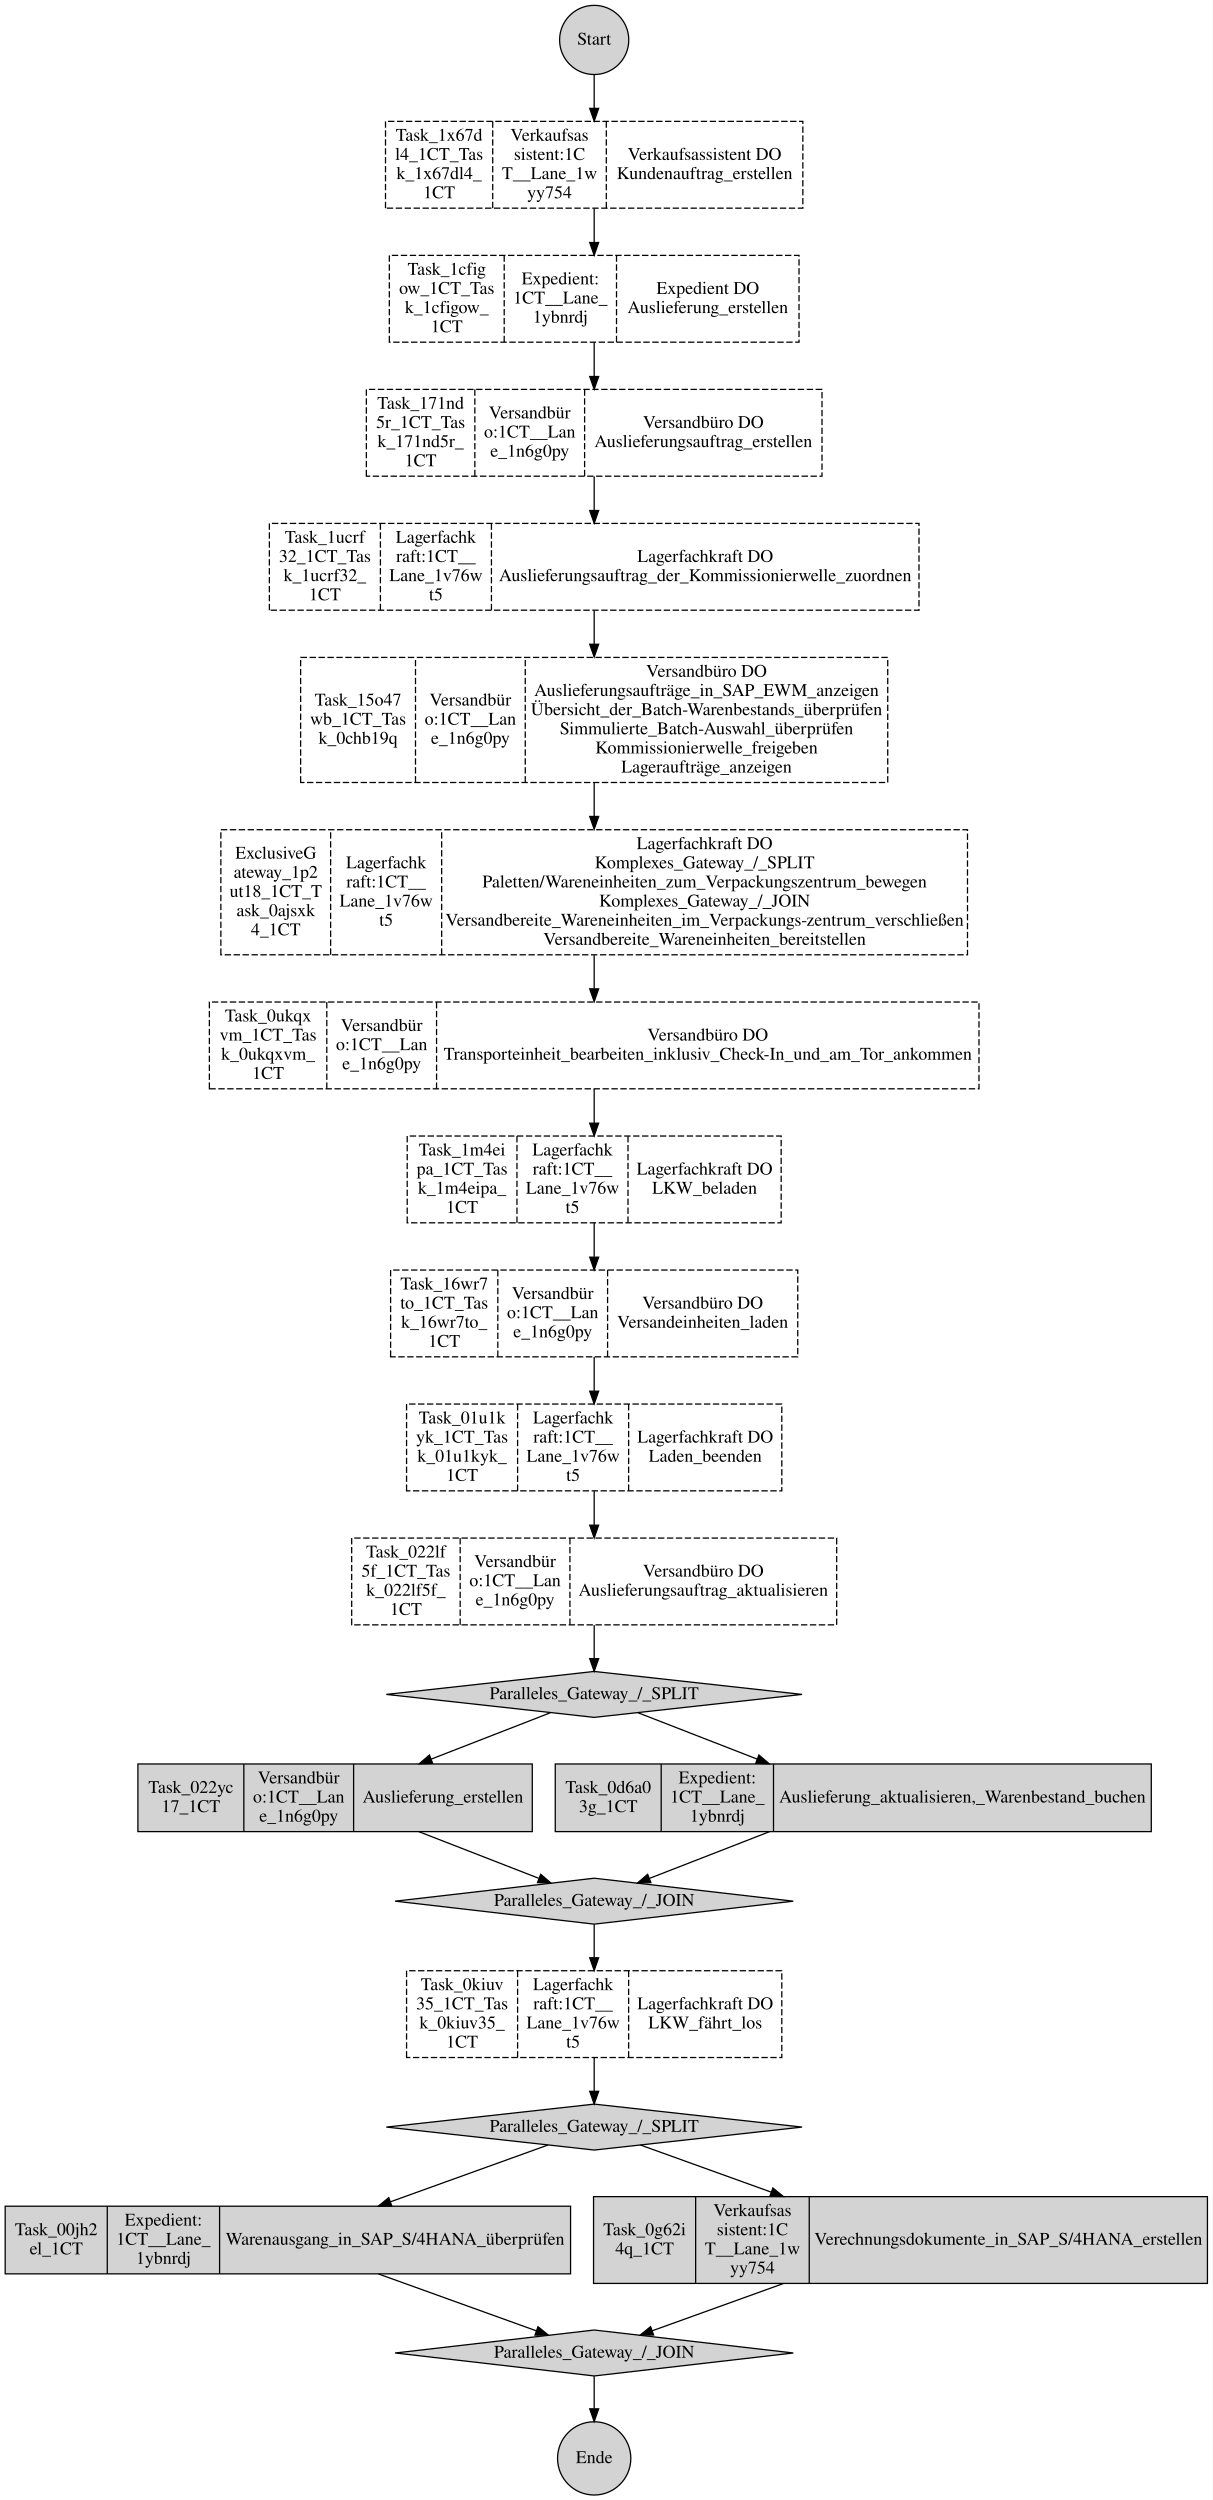
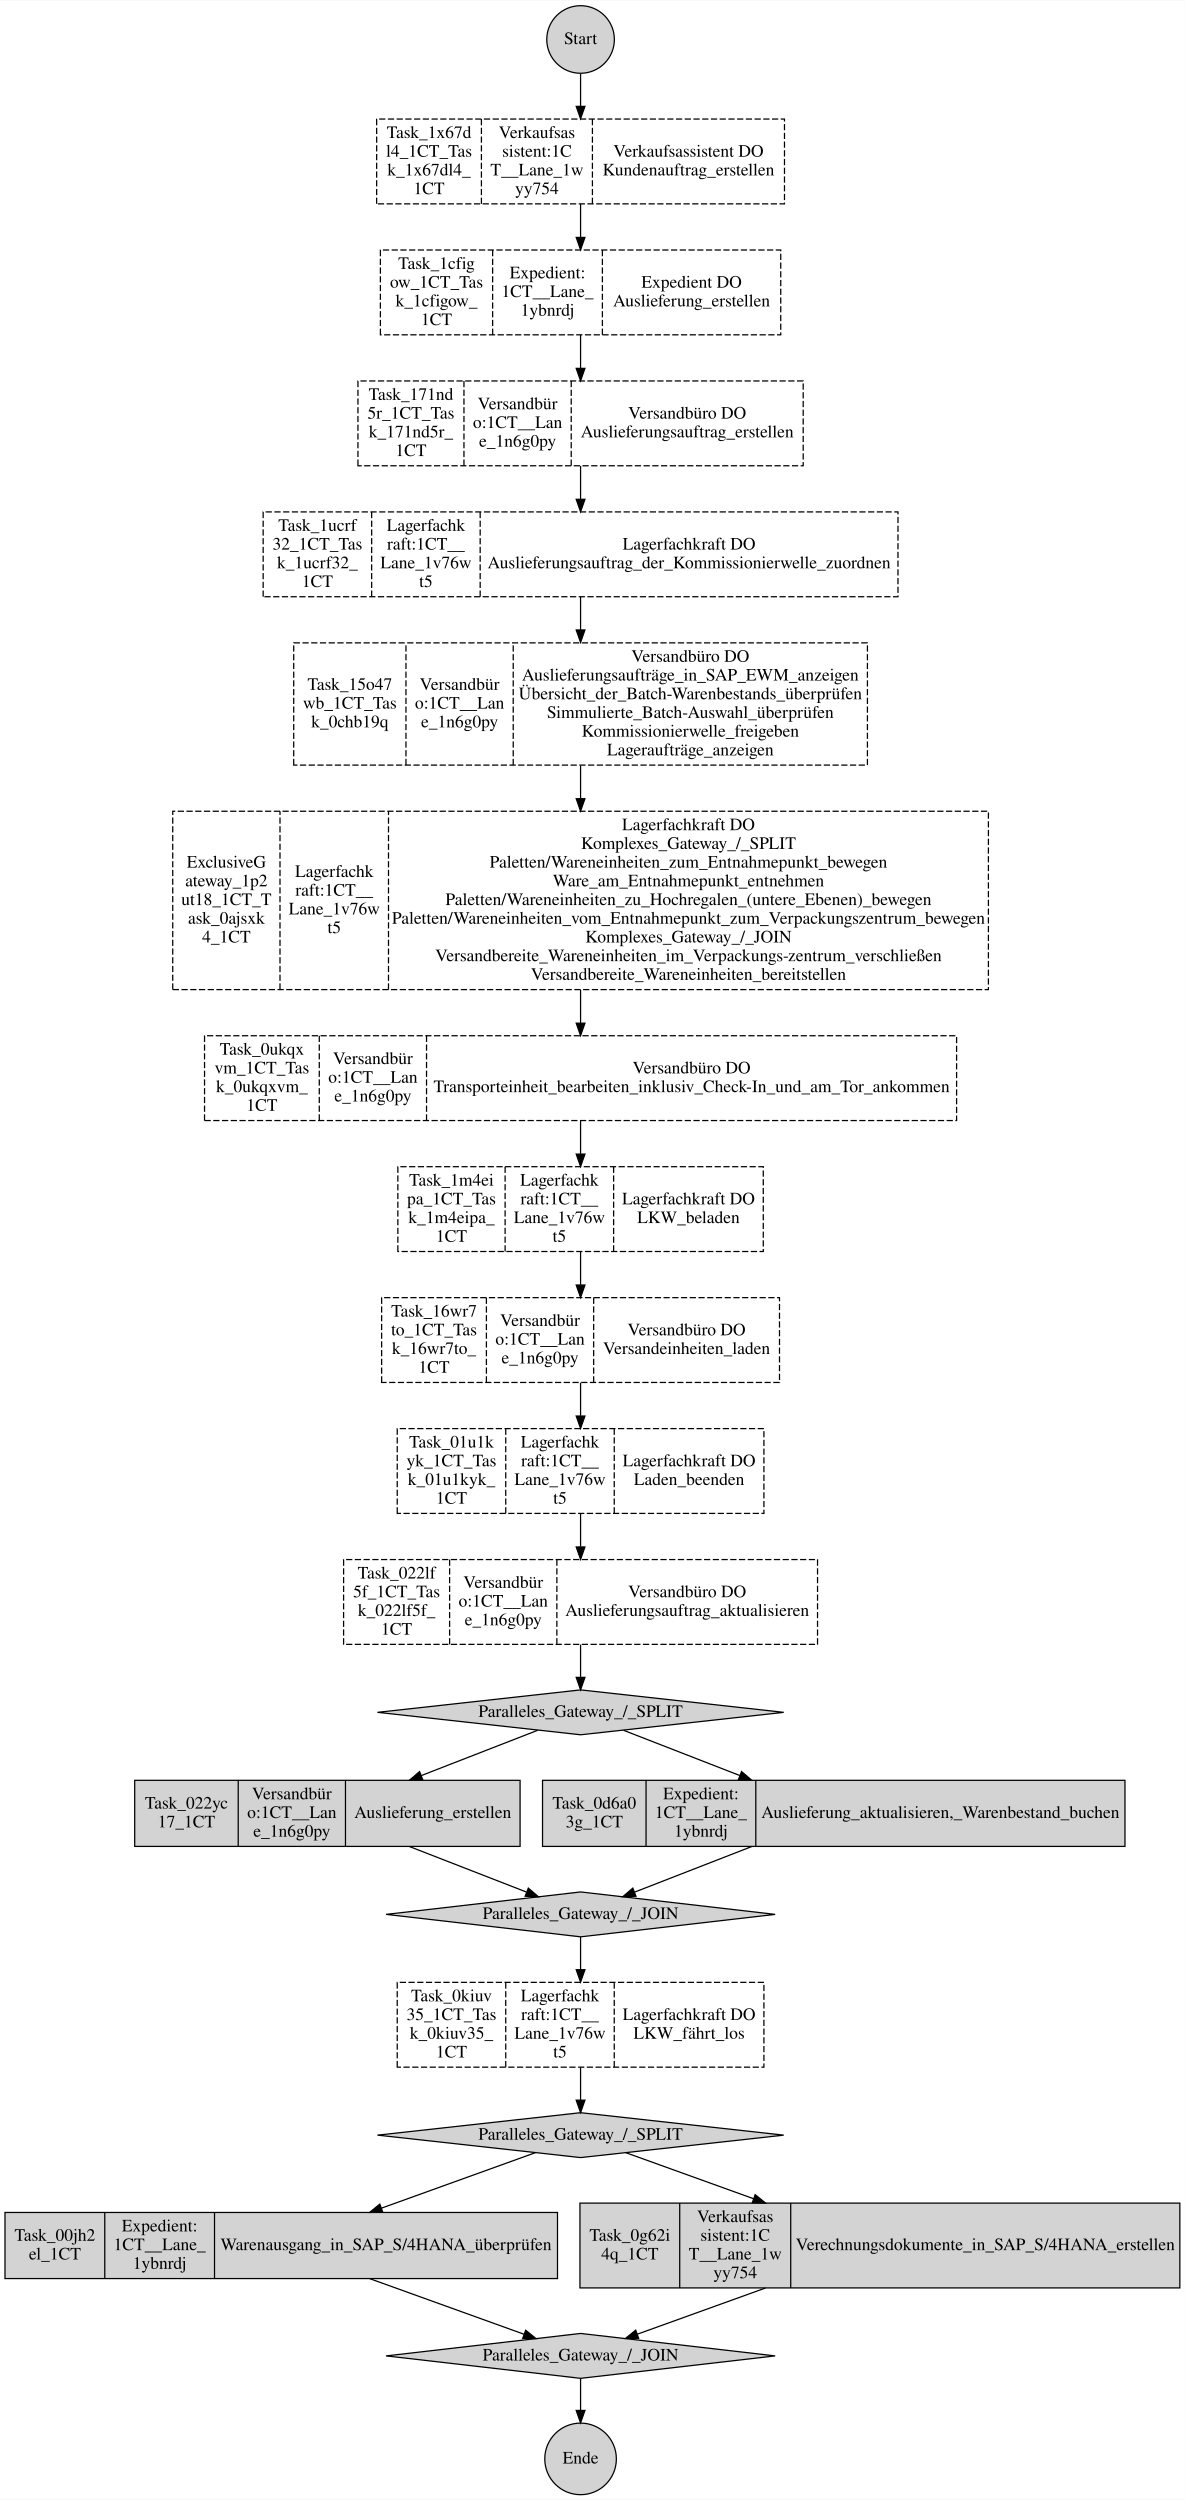
- <svg xmlns="http://www.w3.org/2000/svg" width="600px" height="1237px" viewBox="0.00 0.00 950.00 1958.79">
-   <g id="graph0" class="graph" transform="scale(1.0 1.0) rotate(0) translate(4 1954.79)">
-     <polygon fill="white" stroke="transparent" points="-4,4 -4,-1954.79 946,-1954.79 946,4 -4,4" />
+ <svg xmlns="http://www.w3.org/2000/svg" width="600px" height="1266px" viewBox="0.00 0.00 950.00 2003.79">
+   <g id="graph0" class="graph" transform="scale(1.0 1.0) rotate(0) translate(4 1999.79)">
+     <polygon fill="white" stroke="transparent" points="-4,4 -4,-1999.79 946,-1999.79 946,4 -4,4" />
    <g id="node1" class="node">
      <polygon fill="lightgrey" stroke="black" points="0,-173.19 0,-226.19 443,-226.19 443,-173.19 0,-173.19" />
      <text text-anchor="middle" x="40" y="-203.49" font-family="Times,serif" font-size="14.00">Task_00jh2</text>
      <text text-anchor="middle" x="40" y="-188.49" font-family="Times,serif" font-size="14.00">el_1CT</text>
      <polyline fill="none" stroke="black" points="80,-173.19 80,-226.19 " />
      <text text-anchor="middle" x="124" y="-210.99" font-family="Times,serif" font-size="14.00">Expedient:</text>
      <text text-anchor="middle" x="124" y="-195.99" font-family="Times,serif" font-size="14.00">1CT__Lane_</text>
      <text text-anchor="middle" x="124" y="-180.99" font-family="Times,serif" font-size="14.00">1ybnrdj</text>
      <polyline fill="none" stroke="black" points="168,-173.19 168,-226.19 " />
      <text text-anchor="middle" x="305.5" y="-195.99" font-family="Times,serif" font-size="14.00">Warenausgang_in_SAP_S/4HANA_überprüfen</text>
    </g>
    <g id="node2" class="node">
      <polygon fill="lightgrey" stroke="black" points="461.5,-129.19 305.49,-111.19 461.5,-93.19 617.51,-111.19 461.5,-129.19" />
      <text text-anchor="middle" x="461.5" y="-107.49" font-family="Times,serif" font-size="14.00">Paralleles_Gateway_/_JOIN</text>
    </g>
    <g id="edge1" class="edge">
      <path fill="none" stroke="black" d="M292.53,-173.09C332.58,-158.66 381.42,-141.06 416.27,-128.5" />
      <polygon fill="black" stroke="black" points="417.49,-131.78 425.71,-125.09 415.11,-125.19 417.49,-131.78" />
    </g>
    <g id="node19" class="node">
      <ellipse fill="lightgrey" stroke="black" cx="461.5" cy="-28.6" rx="28.7" ry="28.7" />
      <text text-anchor="middle" x="461.5" y="-24.9" font-family="Times,serif" font-size="14.00">Ende</text>
    </g>
    <g id="edge2" class="edge">
      <path fill="none" stroke="black" d="M461.5,-93.1C461.5,-85.66 461.5,-76.62 461.5,-67.72" />
      <polygon fill="black" stroke="black" points="465,-67.45 461.5,-57.45 458,-67.45 465,-67.45" />
    </g>
    <g id="node3" class="node">
      <polygon fill="none" stroke="black" stroke-dasharray="5,2" points="160,-1101.69 160,-1169.69 763,-1169.69 763,-1101.69 160,-1101.69" />
      <text text-anchor="middle" x="206" y="-1154.49" font-family="Times,serif" font-size="14.00">Task_0ukqx</text>
      <text text-anchor="middle" x="206" y="-1139.49" font-family="Times,serif" font-size="14.00">vm_1CT_Tas</text>
      <text text-anchor="middle" x="206" y="-1124.49" font-family="Times,serif" font-size="14.00">k_0ukqxvm_</text>
      <text text-anchor="middle" x="206" y="-1109.49" font-family="Times,serif" font-size="14.00">1CT</text>
      <polyline fill="none" stroke="black" stroke-dasharray="5,2" points="252,-1101.69 252,-1169.69 " />
      <text text-anchor="middle" x="295" y="-1146.99" font-family="Times,serif" font-size="14.00">Versandbür</text>
      <text text-anchor="middle" x="295" y="-1131.99" font-family="Times,serif" font-size="14.00">o:1CT__Lan</text>
      <text text-anchor="middle" x="295" y="-1116.99" font-family="Times,serif" font-size="14.00">e_1n6g0py</text>
      <polyline fill="none" stroke="black" stroke-dasharray="5,2" points="338,-1101.69 338,-1169.69 " />
      <text text-anchor="middle" x="550.5" y="-1139.49" font-family="Times,serif" font-size="14.00">Versandbüro DO</text>
      <text text-anchor="middle" x="550.5" y="-1124.49" font-family="Times,serif" font-size="14.00"> Transporteinheit_bearbeiten_inklusiv_Check-In_und_am_Tor_ankommen</text>
    </g>
    <g id="node16" class="node">
      <polygon fill="none" stroke="black" stroke-dasharray="5,2" points="315,-996.69 315,-1064.69 608,-1064.69 608,-996.69 315,-996.69" />
      <text text-anchor="middle" x="358" y="-1049.49" font-family="Times,serif" font-size="14.00">Task_1m4ei</text>
      <text text-anchor="middle" x="358" y="-1034.49" font-family="Times,serif" font-size="14.00">pa_1CT_Tas</text>
      <text text-anchor="middle" x="358" y="-1019.49" font-family="Times,serif" font-size="14.00">k_1m4eipa_</text>
      <text text-anchor="middle" x="358" y="-1004.49" font-family="Times,serif" font-size="14.00">1CT</text>
      <polyline fill="none" stroke="black" stroke-dasharray="5,2" points="401,-996.69 401,-1064.69 " />
      <text text-anchor="middle" x="444.5" y="-1049.49" font-family="Times,serif" font-size="14.00">Lagerfachk</text>
      <text text-anchor="middle" x="444.5" y="-1034.49" font-family="Times,serif" font-size="14.00">raft:1CT__</text>
      <text text-anchor="middle" x="444.5" y="-1019.49" font-family="Times,serif" font-size="14.00">Lane_1v76w</text>
      <text text-anchor="middle" x="444.5" y="-1004.49" font-family="Times,serif" font-size="14.00">t5</text>
      <polyline fill="none" stroke="black" stroke-dasharray="5,2" points="488,-996.69 488,-1064.69 " />
      <text text-anchor="middle" x="548" y="-1034.49" font-family="Times,serif" font-size="14.00">Lagerfachkraft DO</text>
      <text text-anchor="middle" x="548" y="-1019.49" font-family="Times,serif" font-size="14.00"> LKW_beladen</text>
    </g>
    <g id="edge3" class="edge">
      <path fill="none" stroke="black" d="M461.5,-1101.54C461.5,-1093.08 461.5,-1083.87 461.5,-1074.99" />
      <polygon fill="black" stroke="black" points="465,-1074.79 461.5,-1064.79 458,-1074.79 465,-1074.79" />
    </g>
    <g id="node4" class="node">
      <polygon fill="lightgrey" stroke="black" points="461.5,-483.19 305.49,-465.19 461.5,-447.19 617.51,-465.19 461.5,-483.19" />
      <text text-anchor="middle" x="461.5" y="-461.49" font-family="Times,serif" font-size="14.00">Paralleles_Gateway_/_JOIN</text>
    </g>
    <g id="node9" class="node">
      <polygon fill="none" stroke="black" stroke-dasharray="5,2" points="314.5,-342.69 314.5,-410.69 608.5,-410.69 608.5,-342.69 314.5,-342.69" />
      <text text-anchor="middle" x="358" y="-395.49" font-family="Times,serif" font-size="14.00">Task_0kiuv</text>
      <text text-anchor="middle" x="358" y="-380.49" font-family="Times,serif" font-size="14.00">35_1CT_Tas</text>
      <text text-anchor="middle" x="358" y="-365.49" font-family="Times,serif" font-size="14.00">k_0kiuv35_</text>
      <text text-anchor="middle" x="358" y="-350.49" font-family="Times,serif" font-size="14.00">1CT</text>
      <polyline fill="none" stroke="black" stroke-dasharray="5,2" points="401.5,-342.69 401.5,-410.69 " />
      <text text-anchor="middle" x="445" y="-395.49" font-family="Times,serif" font-size="14.00">Lagerfachk</text>
      <text text-anchor="middle" x="445" y="-380.49" font-family="Times,serif" font-size="14.00">raft:1CT__</text>
      <text text-anchor="middle" x="445" y="-365.49" font-family="Times,serif" font-size="14.00">Lane_1v76w</text>
      <text text-anchor="middle" x="445" y="-350.49" font-family="Times,serif" font-size="14.00">t5</text>
      <polyline fill="none" stroke="black" stroke-dasharray="5,2" points="488.5,-342.69 488.5,-410.69 " />
      <text text-anchor="middle" x="548.5" y="-380.49" font-family="Times,serif" font-size="14.00">Lagerfachkraft DO</text>
      <text text-anchor="middle" x="548.5" y="-365.49" font-family="Times,serif" font-size="14.00"> LKW_fährt_los</text>
    </g>
    <g id="edge4" class="edge">
      <path fill="none" stroke="black" d="M461.5,-447.11C461.5,-439.51 461.5,-430.2 461.5,-420.88" />
      <polygon fill="black" stroke="black" points="465,-420.86 461.5,-410.86 458,-420.86 465,-420.86" />
    </g>
    <g id="node5" class="node">
      <polygon fill="lightgrey" stroke="black" points="104,-519.69 104,-572.69 413,-572.69 413,-519.69 104,-519.69" />
      <text text-anchor="middle" x="145.5" y="-549.99" font-family="Times,serif" font-size="14.00">Task_022yc</text>
      <text text-anchor="middle" x="145.5" y="-534.99" font-family="Times,serif" font-size="14.00">17_1CT</text>
      <polyline fill="none" stroke="black" points="187,-519.69 187,-572.69 " />
      <text text-anchor="middle" x="230" y="-557.49" font-family="Times,serif" font-size="14.00">Versandbür</text>
      <text text-anchor="middle" x="230" y="-542.49" font-family="Times,serif" font-size="14.00">o:1CT__Lan</text>
      <text text-anchor="middle" x="230" y="-527.49" font-family="Times,serif" font-size="14.00">e_1n6g0py</text>
      <polyline fill="none" stroke="black" points="273,-519.69 273,-572.69 " />
      <text text-anchor="middle" x="343" y="-542.49" font-family="Times,serif" font-size="14.00">Auslieferung_erstellen</text>
    </g>
    <g id="edge5" class="edge">
      <path fill="none" stroke="black" d="M324.13,-519.65C354.87,-507.69 390.66,-493.76 417.99,-483.13" />
      <polygon fill="black" stroke="black" points="419.61,-486.25 427.66,-479.37 417.07,-479.73 419.61,-486.25" />
    </g>
    <g id="node6" class="node">
      <polygon fill="none" stroke="black" stroke-dasharray="5,2" points="314.5,-786.69 314.5,-854.69 608.5,-854.69 608.5,-786.69 314.5,-786.69" />
      <text text-anchor="middle" x="358" y="-839.49" font-family="Times,serif" font-size="14.00">Task_01u1k</text>
      <text text-anchor="middle" x="358" y="-824.49" font-family="Times,serif" font-size="14.00">yk_1CT_Tas</text>
      <text text-anchor="middle" x="358" y="-809.49" font-family="Times,serif" font-size="14.00">k_01u1kyk_</text>
      <text text-anchor="middle" x="358" y="-794.49" font-family="Times,serif" font-size="14.00">1CT</text>
      <polyline fill="none" stroke="black" stroke-dasharray="5,2" points="401.5,-786.69 401.5,-854.69 " />
      <text text-anchor="middle" x="445" y="-839.49" font-family="Times,serif" font-size="14.00">Lagerfachk</text>
      <text text-anchor="middle" x="445" y="-824.49" font-family="Times,serif" font-size="14.00">raft:1CT__</text>
      <text text-anchor="middle" x="445" y="-809.49" font-family="Times,serif" font-size="14.00">Lane_1v76w</text>
      <text text-anchor="middle" x="445" y="-794.49" font-family="Times,serif" font-size="14.00">t5</text>
      <polyline fill="none" stroke="black" stroke-dasharray="5,2" points="488.5,-786.69 488.5,-854.69 " />
      <text text-anchor="middle" x="548.5" y="-824.49" font-family="Times,serif" font-size="14.00">Lagerfachkraft DO</text>
      <text text-anchor="middle" x="548.5" y="-809.49" font-family="Times,serif" font-size="14.00"> Laden_beenden</text>
    </g>
    <g id="node14" class="node">
      <polygon fill="none" stroke="black" stroke-dasharray="5,2" points="271.5,-681.69 271.5,-749.69 651.5,-749.69 651.5,-681.69 271.5,-681.69" />
      <text text-anchor="middle" x="314" y="-734.49" font-family="Times,serif" font-size="14.00">Task_022lf</text>
      <text text-anchor="middle" x="314" y="-719.49" font-family="Times,serif" font-size="14.00">5f_1CT_Tas</text>
      <text text-anchor="middle" x="314" y="-704.49" font-family="Times,serif" font-size="14.00">k_022lf5f_</text>
      <text text-anchor="middle" x="314" y="-689.49" font-family="Times,serif" font-size="14.00">1CT</text>
      <polyline fill="none" stroke="black" stroke-dasharray="5,2" points="356.5,-681.69 356.5,-749.69 " />
      <text text-anchor="middle" x="399.5" y="-726.99" font-family="Times,serif" font-size="14.00">Versandbür</text>
      <text text-anchor="middle" x="399.5" y="-711.99" font-family="Times,serif" font-size="14.00">o:1CT__Lan</text>
      <text text-anchor="middle" x="399.5" y="-696.99" font-family="Times,serif" font-size="14.00">e_1n6g0py</text>
      <polyline fill="none" stroke="black" stroke-dasharray="5,2" points="442.5,-681.69 442.5,-749.69 " />
      <text text-anchor="middle" x="547" y="-719.49" font-family="Times,serif" font-size="14.00">Versandbüro DO</text>
      <text text-anchor="middle" x="547" y="-704.49" font-family="Times,serif" font-size="14.00"> Auslieferungsauftrag_aktualisieren</text>
    </g>
    <g id="edge6" class="edge">
      <path fill="none" stroke="black" d="M461.5,-786.54C461.5,-778.08 461.5,-768.87 461.5,-759.99" />
      <polygon fill="black" stroke="black" points="465,-759.79 461.5,-749.79 458,-759.79 465,-759.79" />
    </g>
    <g id="node7" class="node">
-       <polygon fill="none" stroke="black" stroke-dasharray="5,2" points="207,-1476.69 207,-1544.69 716,-1544.69 716,-1476.69 207,-1476.69" />
-       <text text-anchor="middle" x="250.5" y="-1529.49" font-family="Times,serif" font-size="14.00">Task_1ucrf</text>
-       <text text-anchor="middle" x="250.5" y="-1514.49" font-family="Times,serif" font-size="14.00">32_1CT_Tas</text>
-       <text text-anchor="middle" x="250.5" y="-1499.49" font-family="Times,serif" font-size="14.00">k_1ucrf32_</text>
-       <text text-anchor="middle" x="250.5" y="-1484.49" font-family="Times,serif" font-size="14.00">1CT</text>
-       <polyline fill="none" stroke="black" stroke-dasharray="5,2" points="294,-1476.69 294,-1544.69 " />
-       <text text-anchor="middle" x="337.5" y="-1529.49" font-family="Times,serif" font-size="14.00">Lagerfachk</text>
-       <text text-anchor="middle" x="337.5" y="-1514.49" font-family="Times,serif" font-size="14.00">raft:1CT__</text>
-       <text text-anchor="middle" x="337.5" y="-1499.49" font-family="Times,serif" font-size="14.00">Lane_1v76w</text>
-       <text text-anchor="middle" x="337.5" y="-1484.49" font-family="Times,serif" font-size="14.00">t5</text>
-       <polyline fill="none" stroke="black" stroke-dasharray="5,2" points="381,-1476.69 381,-1544.69 " />
-       <text text-anchor="middle" x="548.5" y="-1514.49" font-family="Times,serif" font-size="14.00">Lagerfachkraft DO</text>
-       <text text-anchor="middle" x="548.5" y="-1499.49" font-family="Times,serif" font-size="14.00"> Auslieferungsauftrag_der_Kommissionierwelle_zuordnen</text>
+       <polygon fill="none" stroke="black" stroke-dasharray="5,2" points="207,-1521.69 207,-1589.69 716,-1589.69 716,-1521.69 207,-1521.69" />
+       <text text-anchor="middle" x="250.5" y="-1574.49" font-family="Times,serif" font-size="14.00">Task_1ucrf</text>
+       <text text-anchor="middle" x="250.5" y="-1559.49" font-family="Times,serif" font-size="14.00">32_1CT_Tas</text>
+       <text text-anchor="middle" x="250.5" y="-1544.49" font-family="Times,serif" font-size="14.00">k_1ucrf32_</text>
+       <text text-anchor="middle" x="250.5" y="-1529.49" font-family="Times,serif" font-size="14.00">1CT</text>
+       <polyline fill="none" stroke="black" stroke-dasharray="5,2" points="294,-1521.69 294,-1589.69 " />
+       <text text-anchor="middle" x="337.5" y="-1574.49" font-family="Times,serif" font-size="14.00">Lagerfachk</text>
+       <text text-anchor="middle" x="337.5" y="-1559.49" font-family="Times,serif" font-size="14.00">raft:1CT__</text>
+       <text text-anchor="middle" x="337.5" y="-1544.49" font-family="Times,serif" font-size="14.00">Lane_1v76w</text>
+       <text text-anchor="middle" x="337.5" y="-1529.49" font-family="Times,serif" font-size="14.00">t5</text>
+       <polyline fill="none" stroke="black" stroke-dasharray="5,2" points="381,-1521.69 381,-1589.69 " />
+       <text text-anchor="middle" x="548.5" y="-1559.49" font-family="Times,serif" font-size="14.00">Lagerfachkraft DO</text>
+       <text text-anchor="middle" x="548.5" y="-1544.49" font-family="Times,serif" font-size="14.00"> Auslieferungsauftrag_der_Kommissionierwelle_zuordnen</text>
    </g>
    <g id="node11" class="node">
-       <polygon fill="none" stroke="black" stroke-dasharray="5,2" points="231.5,-1341.69 231.5,-1439.69 691.5,-1439.69 691.5,-1341.69 231.5,-1341.69" />
-       <text text-anchor="middle" x="276.5" y="-1401.99" font-family="Times,serif" font-size="14.00">Task_15o47</text>
-       <text text-anchor="middle" x="276.5" y="-1386.99" font-family="Times,serif" font-size="14.00">wb_1CT_Tas</text>
-       <text text-anchor="middle" x="276.5" y="-1371.99" font-family="Times,serif" font-size="14.00">k_0chb19q</text>
-       <polyline fill="none" stroke="black" stroke-dasharray="5,2" points="321.5,-1341.69 321.5,-1439.69 " />
-       <text text-anchor="middle" x="364.5" y="-1401.99" font-family="Times,serif" font-size="14.00">Versandbür</text>
-       <text text-anchor="middle" x="364.5" y="-1386.99" font-family="Times,serif" font-size="14.00">o:1CT__Lan</text>
-       <text text-anchor="middle" x="364.5" y="-1371.99" font-family="Times,serif" font-size="14.00">e_1n6g0py</text>
-       <polyline fill="none" stroke="black" stroke-dasharray="5,2" points="407.5,-1341.69 407.5,-1439.69 " />
-       <text text-anchor="middle" x="549.5" y="-1424.49" font-family="Times,serif" font-size="14.00">Versandbüro DO</text>
-       <text text-anchor="middle" x="549.5" y="-1409.49" font-family="Times,serif" font-size="14.00"> Auslieferungsaufträge_in_SAP_EWM_anzeigen</text>
-       <text text-anchor="middle" x="549.5" y="-1394.49" font-family="Times,serif" font-size="14.00">Übersicht_der_Batch-Warenbestands_überprüfen</text>
-       <text text-anchor="middle" x="549.5" y="-1379.49" font-family="Times,serif" font-size="14.00">Simmulierte_Batch-Auswahl_überprüfen</text>
-       <text text-anchor="middle" x="549.5" y="-1364.49" font-family="Times,serif" font-size="14.00">Kommissionierwelle_freigeben</text>
-       <text text-anchor="middle" x="549.5" y="-1349.49" font-family="Times,serif" font-size="14.00">Lageraufträge_anzeigen</text>
+       <polygon fill="none" stroke="black" stroke-dasharray="5,2" points="231.5,-1386.69 231.5,-1484.69 691.5,-1484.69 691.5,-1386.69 231.5,-1386.69" />
+       <text text-anchor="middle" x="276.5" y="-1446.99" font-family="Times,serif" font-size="14.00">Task_15o47</text>
+       <text text-anchor="middle" x="276.5" y="-1431.99" font-family="Times,serif" font-size="14.00">wb_1CT_Tas</text>
+       <text text-anchor="middle" x="276.5" y="-1416.99" font-family="Times,serif" font-size="14.00">k_0chb19q</text>
+       <polyline fill="none" stroke="black" stroke-dasharray="5,2" points="321.5,-1386.69 321.5,-1484.69 " />
+       <text text-anchor="middle" x="364.5" y="-1446.99" font-family="Times,serif" font-size="14.00">Versandbür</text>
+       <text text-anchor="middle" x="364.5" y="-1431.99" font-family="Times,serif" font-size="14.00">o:1CT__Lan</text>
+       <text text-anchor="middle" x="364.5" y="-1416.99" font-family="Times,serif" font-size="14.00">e_1n6g0py</text>
+       <polyline fill="none" stroke="black" stroke-dasharray="5,2" points="407.5,-1386.69 407.5,-1484.69 " />
+       <text text-anchor="middle" x="549.5" y="-1469.49" font-family="Times,serif" font-size="14.00">Versandbüro DO</text>
+       <text text-anchor="middle" x="549.5" y="-1454.49" font-family="Times,serif" font-size="14.00"> Auslieferungsaufträge_in_SAP_EWM_anzeigen</text>
+       <text text-anchor="middle" x="549.5" y="-1439.49" font-family="Times,serif" font-size="14.00">Übersicht_der_Batch-Warenbestands_überprüfen</text>
+       <text text-anchor="middle" x="549.5" y="-1424.49" font-family="Times,serif" font-size="14.00">Simmulierte_Batch-Auswahl_überprüfen</text>
+       <text text-anchor="middle" x="549.5" y="-1409.49" font-family="Times,serif" font-size="14.00">Kommissionierwelle_freigeben</text>
+       <text text-anchor="middle" x="549.5" y="-1394.49" font-family="Times,serif" font-size="14.00">Lageraufträge_anzeigen</text>
    </g>
    <g id="edge7" class="edge">
-       <path fill="none" stroke="black" d="M461.5,-1476.51C461.5,-1468.29 461.5,-1459.24 461.5,-1450.2" />
-       <polygon fill="black" stroke="black" points="465,-1450.04 461.5,-1440.04 458,-1450.04 465,-1450.04" />
+       <path fill="none" stroke="black" d="M461.5,-1521.51C461.5,-1513.29 461.5,-1504.24 461.5,-1495.2" />
+       <polygon fill="black" stroke="black" points="465,-1495.04 461.5,-1485.04 458,-1495.04 465,-1495.04" />
    </g>
    <g id="node8" class="node">
      <polygon fill="lightgrey" stroke="black" points="461.5,-645.19 298.62,-627.19 461.5,-609.19 624.38,-627.19 461.5,-645.19" />
      <text text-anchor="middle" x="461.5" y="-623.49" font-family="Times,serif" font-size="14.00">Paralleles_Gateway_/_SPLIT</text>
    </g>
    <g id="edge9" class="edge">
      <path fill="none" stroke="black" d="M427.06,-612.79C401.53,-602.86 365.75,-588.93 333.72,-576.47" />
      <polygon fill="black" stroke="black" points="334.94,-573.19 324.36,-572.82 332.41,-579.71 334.94,-573.19" />
    </g>
    <g id="node18" class="node">
      <polygon fill="lightgrey" stroke="black" points="431,-519.69 431,-572.69 898,-572.69 898,-519.69 431,-519.69" />
      <text text-anchor="middle" x="472.5" y="-549.99" font-family="Times,serif" font-size="14.00">Task_0d6a0</text>
      <text text-anchor="middle" x="472.5" y="-534.99" font-family="Times,serif" font-size="14.00">3g_1CT</text>
      <polyline fill="none" stroke="black" points="514,-519.69 514,-572.69 " />
      <text text-anchor="middle" x="558" y="-557.49" font-family="Times,serif" font-size="14.00">Expedient:</text>
      <text text-anchor="middle" x="558" y="-542.49" font-family="Times,serif" font-size="14.00">1CT__Lane_</text>
      <text text-anchor="middle" x="558" y="-527.49" font-family="Times,serif" font-size="14.00">1ybnrdj</text>
      <polyline fill="none" stroke="black" points="602,-519.69 602,-572.69 " />
      <text text-anchor="middle" x="750" y="-542.49" font-family="Times,serif" font-size="14.00">Auslieferung_aktualisieren,_Warenbestand_buchen</text>
    </g>
    <g id="edge8" class="edge">
      <path fill="none" stroke="black" d="M495.94,-612.79C521.47,-602.86 557.25,-588.93 589.28,-576.47" />
      <polygon fill="black" stroke="black" points="590.59,-579.71 598.64,-572.82 588.06,-573.19 590.59,-579.71" />
    </g>
    <g id="node12" class="node">
      <polygon fill="lightgrey" stroke="black" points="461.5,-306.19 298.62,-288.19 461.5,-270.19 624.38,-288.19 461.5,-306.19" />
      <text text-anchor="middle" x="461.5" y="-284.49" font-family="Times,serif" font-size="14.00">Paralleles_Gateway_/_SPLIT</text>
    </g>
    <g id="edge10" class="edge">
      <path fill="none" stroke="black" d="M461.5,-342.5C461.5,-333.89 461.5,-324.71 461.5,-316.44" />
      <polygon fill="black" stroke="black" points="465,-316.22 461.5,-306.22 458,-316.22 465,-316.22" />
    </g>
    <g id="node10" class="node">
      <polygon fill="lightgrey" stroke="black" points="461,-165.69 461,-233.69 942,-233.69 942,-165.69 461,-165.69" />
      <text text-anchor="middle" x="501" y="-203.49" font-family="Times,serif" font-size="14.00">Task_0g62i</text>
      <text text-anchor="middle" x="501" y="-188.49" font-family="Times,serif" font-size="14.00">4q_1CT</text>
      <polyline fill="none" stroke="black" points="541,-165.69 541,-233.69 " />
      <text text-anchor="middle" x="585.5" y="-218.49" font-family="Times,serif" font-size="14.00">Verkaufsas</text>
      <text text-anchor="middle" x="585.5" y="-203.49" font-family="Times,serif" font-size="14.00">sistent:1C</text>
      <text text-anchor="middle" x="585.5" y="-188.49" font-family="Times,serif" font-size="14.00">T__Lane_1w</text>
      <text text-anchor="middle" x="585.5" y="-173.49" font-family="Times,serif" font-size="14.00">yy754</text>
      <polyline fill="none" stroke="black" points="630,-165.69 630,-233.69 " />
      <text text-anchor="middle" x="786" y="-195.99" font-family="Times,serif" font-size="14.00">Verechnungsdokumente_in_SAP_S/4HANA_erstellen</text>
    </g>
    <g id="edge11" class="edge">
      <path fill="none" stroke="black" d="M609.74,-165.62C574.55,-152.94 535.92,-139.02 506.92,-128.57" />
      <polygon fill="black" stroke="black" points="508.07,-125.26 497.48,-125.16 505.7,-131.84 508.07,-125.26" />
    </g>
    <g id="node21" class="node">
-       <polygon fill="none" stroke="black" stroke-dasharray="5,2" points="169,-1206.69 169,-1304.69 754,-1304.69 754,-1206.69 169,-1206.69" />
-       <text text-anchor="middle" x="212" y="-1281.99" font-family="Times,serif" font-size="14.00">ExclusiveG</text>
-       <text text-anchor="middle" x="212" y="-1266.99" font-family="Times,serif" font-size="14.00">ateway_1p2</text>
-       <text text-anchor="middle" x="212" y="-1251.99" font-family="Times,serif" font-size="14.00">ut18_1CT_T</text>
-       <text text-anchor="middle" x="212" y="-1236.99" font-family="Times,serif" font-size="14.00">ask_0ajsxk</text>
-       <text text-anchor="middle" x="212" y="-1221.99" font-family="Times,serif" font-size="14.00">4_1CT</text>
-       <polyline fill="none" stroke="black" stroke-dasharray="5,2" points="255,-1206.69 255,-1304.69 " />
-       <text text-anchor="middle" x="298.5" y="-1274.49" font-family="Times,serif" font-size="14.00">Lagerfachk</text>
-       <text text-anchor="middle" x="298.5" y="-1259.49" font-family="Times,serif" font-size="14.00">raft:1CT__</text>
-       <text text-anchor="middle" x="298.5" y="-1244.49" font-family="Times,serif" font-size="14.00">Lane_1v76w</text>
-       <text text-anchor="middle" x="298.5" y="-1229.49" font-family="Times,serif" font-size="14.00">t5</text>
-       <polyline fill="none" stroke="black" stroke-dasharray="5,2" points="342,-1206.69 342,-1304.69 " />
-       <text text-anchor="middle" x="548" y="-1289.49" font-family="Times,serif" font-size="14.00">Lagerfachkraft DO</text>
-       <text text-anchor="middle" x="548" y="-1274.49" font-family="Times,serif" font-size="14.00"> Komplexes_Gateway_/_SPLIT</text>
-       <text text-anchor="middle" x="548" y="-1259.49" font-family="Times,serif" font-size="14.00">Paletten/Wareneinheiten_zum_Verpackungszentrum_bewegen</text>
+       <polygon fill="none" stroke="black" stroke-dasharray="5,2" points="134.5,-1206.69 134.5,-1349.69 788.5,-1349.69 788.5,-1206.69 134.5,-1206.69" />
+       <text text-anchor="middle" x="177.5" y="-1304.49" font-family="Times,serif" font-size="14.00">ExclusiveG</text>
+       <text text-anchor="middle" x="177.5" y="-1289.49" font-family="Times,serif" font-size="14.00">ateway_1p2</text>
+       <text text-anchor="middle" x="177.5" y="-1274.49" font-family="Times,serif" font-size="14.00">ut18_1CT_T</text>
+       <text text-anchor="middle" x="177.5" y="-1259.49" font-family="Times,serif" font-size="14.00">ask_0ajsxk</text>
+       <text text-anchor="middle" x="177.5" y="-1244.49" font-family="Times,serif" font-size="14.00">4_1CT</text>
+       <polyline fill="none" stroke="black" stroke-dasharray="5,2" points="220.5,-1206.69 220.5,-1349.69 " />
+       <text text-anchor="middle" x="264" y="-1296.99" font-family="Times,serif" font-size="14.00">Lagerfachk</text>
+       <text text-anchor="middle" x="264" y="-1281.99" font-family="Times,serif" font-size="14.00">raft:1CT__</text>
+       <text text-anchor="middle" x="264" y="-1266.99" font-family="Times,serif" font-size="14.00">Lane_1v76w</text>
+       <text text-anchor="middle" x="264" y="-1251.99" font-family="Times,serif" font-size="14.00">t5</text>
+       <polyline fill="none" stroke="black" stroke-dasharray="5,2" points="307.5,-1206.69 307.5,-1349.69 " />
+       <text text-anchor="middle" x="548" y="-1334.49" font-family="Times,serif" font-size="14.00">Lagerfachkraft DO</text>
+       <text text-anchor="middle" x="548" y="-1319.49" font-family="Times,serif" font-size="14.00"> Komplexes_Gateway_/_SPLIT</text>
+       <text text-anchor="middle" x="548" y="-1304.49" font-family="Times,serif" font-size="14.00">Paletten/Wareneinheiten_zum_Entnahmepunkt_bewegen</text>
+       <text text-anchor="middle" x="548" y="-1289.49" font-family="Times,serif" font-size="14.00">Ware_am_Entnahmepunkt_entnehmen</text>
+       <text text-anchor="middle" x="548" y="-1274.49" font-family="Times,serif" font-size="14.00">Paletten/Wareneinheiten_zu_Hochregalen_(untere_Ebenen)_bewegen</text>
+       <text text-anchor="middle" x="548" y="-1259.49" font-family="Times,serif" font-size="14.00">Paletten/Wareneinheiten_vom_Entnahmepunkt_zum_Verpackungszentrum_bewegen</text>
      <text text-anchor="middle" x="548" y="-1244.49" font-family="Times,serif" font-size="14.00">Komplexes_Gateway_/_JOIN</text>
      <text text-anchor="middle" x="548" y="-1229.49" font-family="Times,serif" font-size="14.00">Versandbereite_Wareneinheiten_im_Verpackungs-zentrum_verschließen</text>
      <text text-anchor="middle" x="548" y="-1214.49" font-family="Times,serif" font-size="14.00">Versandbereite_Wareneinheiten_bereitstellen</text>
    </g>
    <g id="edge12" class="edge">
-       <path fill="none" stroke="black" d="M461.5,-1341.68C461.5,-1333.12 461.5,-1324.12 461.5,-1315.31" />
-       <polygon fill="black" stroke="black" points="465,-1315.09 461.5,-1305.09 458,-1315.09 465,-1315.09" />
+       <path fill="none" stroke="black" d="M461.5,-1386.35C461.5,-1377.93 461.5,-1368.96 461.5,-1359.95" />
+       <polygon fill="black" stroke="black" points="465,-1359.78 461.5,-1349.78 458,-1359.78 465,-1359.78" />
    </g>
    <g id="edge14" class="edge">
      <path fill="none" stroke="black" d="M425.31,-274.15C392.75,-262.42 343.75,-244.76 301.96,-229.69" />
      <polygon fill="black" stroke="black" points="302.93,-226.32 292.33,-226.22 300.55,-232.91 302.93,-226.32" />
    </g>
    <g id="edge13" class="edge">
      <path fill="none" stroke="black" d="M497.69,-274.15C524.92,-264.34 563.64,-250.38 600.04,-237.26" />
      <polygon fill="black" stroke="black" points="601.51,-240.46 609.73,-233.77 599.13,-233.87 601.51,-240.46" />
    </g>
    <g id="node13" class="node">
-       <polygon fill="none" stroke="black" stroke-dasharray="5,2" points="283,-1581.69 283,-1649.69 640,-1649.69 640,-1581.69 283,-1581.69" />
-       <text text-anchor="middle" x="325.5" y="-1634.49" font-family="Times,serif" font-size="14.00">Task_171nd</text>
-       <text text-anchor="middle" x="325.5" y="-1619.49" font-family="Times,serif" font-size="14.00">5r_1CT_Tas</text>
-       <text text-anchor="middle" x="325.5" y="-1604.49" font-family="Times,serif" font-size="14.00">k_171nd5r_</text>
-       <text text-anchor="middle" x="325.5" y="-1589.49" font-family="Times,serif" font-size="14.00">1CT</text>
-       <polyline fill="none" stroke="black" stroke-dasharray="5,2" points="368,-1581.69 368,-1649.69 " />
-       <text text-anchor="middle" x="411" y="-1626.99" font-family="Times,serif" font-size="14.00">Versandbür</text>
-       <text text-anchor="middle" x="411" y="-1611.99" font-family="Times,serif" font-size="14.00">o:1CT__Lan</text>
-       <text text-anchor="middle" x="411" y="-1596.99" font-family="Times,serif" font-size="14.00">e_1n6g0py</text>
-       <polyline fill="none" stroke="black" stroke-dasharray="5,2" points="454,-1581.69 454,-1649.69 " />
-       <text text-anchor="middle" x="547" y="-1619.49" font-family="Times,serif" font-size="14.00">Versandbüro DO</text>
-       <text text-anchor="middle" x="547" y="-1604.49" font-family="Times,serif" font-size="14.00"> Auslieferungsauftrag_erstellen</text>
+       <polygon fill="none" stroke="black" stroke-dasharray="5,2" points="283,-1626.69 283,-1694.69 640,-1694.69 640,-1626.69 283,-1626.69" />
+       <text text-anchor="middle" x="325.5" y="-1679.49" font-family="Times,serif" font-size="14.00">Task_171nd</text>
+       <text text-anchor="middle" x="325.5" y="-1664.49" font-family="Times,serif" font-size="14.00">5r_1CT_Tas</text>
+       <text text-anchor="middle" x="325.5" y="-1649.49" font-family="Times,serif" font-size="14.00">k_171nd5r_</text>
+       <text text-anchor="middle" x="325.5" y="-1634.49" font-family="Times,serif" font-size="14.00">1CT</text>
+       <polyline fill="none" stroke="black" stroke-dasharray="5,2" points="368,-1626.69 368,-1694.69 " />
+       <text text-anchor="middle" x="411" y="-1671.99" font-family="Times,serif" font-size="14.00">Versandbür</text>
+       <text text-anchor="middle" x="411" y="-1656.99" font-family="Times,serif" font-size="14.00">o:1CT__Lan</text>
+       <text text-anchor="middle" x="411" y="-1641.99" font-family="Times,serif" font-size="14.00">e_1n6g0py</text>
+       <polyline fill="none" stroke="black" stroke-dasharray="5,2" points="454,-1626.69 454,-1694.69 " />
+       <text text-anchor="middle" x="547" y="-1664.49" font-family="Times,serif" font-size="14.00">Versandbüro DO</text>
+       <text text-anchor="middle" x="547" y="-1649.49" font-family="Times,serif" font-size="14.00"> Auslieferungsauftrag_erstellen</text>
    </g>
    <g id="edge15" class="edge">
-       <path fill="none" stroke="black" d="M461.5,-1581.54C461.5,-1573.08 461.5,-1563.87 461.5,-1554.99" />
-       <polygon fill="black" stroke="black" points="465,-1554.79 461.5,-1544.79 458,-1554.79 465,-1554.79" />
+       <path fill="none" stroke="black" d="M461.5,-1626.54C461.5,-1618.08 461.5,-1608.87 461.5,-1599.99" />
+       <polygon fill="black" stroke="black" points="465,-1599.79 461.5,-1589.79 458,-1599.79 465,-1599.79" />
    </g>
    <g id="edge16" class="edge">
      <path fill="none" stroke="black" d="M461.5,-681.5C461.5,-672.89 461.5,-663.71 461.5,-655.44" />
      <polygon fill="black" stroke="black" points="465,-655.22 461.5,-645.22 458,-655.22 465,-655.22" />
    </g>
    <g id="node15" class="node">
-       <polygon fill="none" stroke="black" stroke-dasharray="5,2" points="298,-1791.69 298,-1859.69 625,-1859.69 625,-1791.69 298,-1791.69" />
-       <text text-anchor="middle" x="340" y="-1844.49" font-family="Times,serif" font-size="14.00">Task_1x67d</text>
-       <text text-anchor="middle" x="340" y="-1829.49" font-family="Times,serif" font-size="14.00">l4_1CT_Tas</text>
-       <text text-anchor="middle" x="340" y="-1814.49" font-family="Times,serif" font-size="14.00">k_1x67dl4_</text>
-       <text text-anchor="middle" x="340" y="-1799.49" font-family="Times,serif" font-size="14.00">1CT</text>
-       <polyline fill="none" stroke="black" stroke-dasharray="5,2" points="382,-1791.69 382,-1859.69 " />
-       <text text-anchor="middle" x="426.5" y="-1844.49" font-family="Times,serif" font-size="14.00">Verkaufsas</text>
-       <text text-anchor="middle" x="426.5" y="-1829.49" font-family="Times,serif" font-size="14.00">sistent:1C</text>
-       <text text-anchor="middle" x="426.5" y="-1814.49" font-family="Times,serif" font-size="14.00">T__Lane_1w</text>
-       <text text-anchor="middle" x="426.5" y="-1799.49" font-family="Times,serif" font-size="14.00">yy754</text>
-       <polyline fill="none" stroke="black" stroke-dasharray="5,2" points="471,-1791.69 471,-1859.69 " />
-       <text text-anchor="middle" x="548" y="-1829.49" font-family="Times,serif" font-size="14.00">Verkaufsassistent DO</text>
-       <text text-anchor="middle" x="548" y="-1814.49" font-family="Times,serif" font-size="14.00"> Kundenauftrag_erstellen</text>
+       <polygon fill="none" stroke="black" stroke-dasharray="5,2" points="298,-1836.69 298,-1904.69 625,-1904.69 625,-1836.69 298,-1836.69" />
+       <text text-anchor="middle" x="340" y="-1889.49" font-family="Times,serif" font-size="14.00">Task_1x67d</text>
+       <text text-anchor="middle" x="340" y="-1874.49" font-family="Times,serif" font-size="14.00">l4_1CT_Tas</text>
+       <text text-anchor="middle" x="340" y="-1859.49" font-family="Times,serif" font-size="14.00">k_1x67dl4_</text>
+       <text text-anchor="middle" x="340" y="-1844.49" font-family="Times,serif" font-size="14.00">1CT</text>
+       <polyline fill="none" stroke="black" stroke-dasharray="5,2" points="382,-1836.69 382,-1904.69 " />
+       <text text-anchor="middle" x="426.5" y="-1889.49" font-family="Times,serif" font-size="14.00">Verkaufsas</text>
+       <text text-anchor="middle" x="426.5" y="-1874.49" font-family="Times,serif" font-size="14.00">sistent:1C</text>
+       <text text-anchor="middle" x="426.5" y="-1859.49" font-family="Times,serif" font-size="14.00">T__Lane_1w</text>
+       <text text-anchor="middle" x="426.5" y="-1844.49" font-family="Times,serif" font-size="14.00">yy754</text>
+       <polyline fill="none" stroke="black" stroke-dasharray="5,2" points="471,-1836.69 471,-1904.69 " />
+       <text text-anchor="middle" x="548" y="-1874.49" font-family="Times,serif" font-size="14.00">Verkaufsassistent DO</text>
+       <text text-anchor="middle" x="548" y="-1859.49" font-family="Times,serif" font-size="14.00"> Kundenauftrag_erstellen</text>
    </g>
    <g id="node20" class="node">
-       <polygon fill="none" stroke="black" stroke-dasharray="5,2" points="301,-1686.69 301,-1754.69 622,-1754.69 622,-1686.69 301,-1686.69" />
-       <text text-anchor="middle" x="346" y="-1739.49" font-family="Times,serif" font-size="14.00">Task_1cfig</text>
-       <text text-anchor="middle" x="346" y="-1724.49" font-family="Times,serif" font-size="14.00">ow_1CT_Tas</text>
-       <text text-anchor="middle" x="346" y="-1709.49" font-family="Times,serif" font-size="14.00">k_1cfigow_</text>
-       <text text-anchor="middle" x="346" y="-1694.49" font-family="Times,serif" font-size="14.00">1CT</text>
-       <polyline fill="none" stroke="black" stroke-dasharray="5,2" points="391,-1686.69 391,-1754.69 " />
-       <text text-anchor="middle" x="435" y="-1731.99" font-family="Times,serif" font-size="14.00">Expedient:</text>
-       <text text-anchor="middle" x="435" y="-1716.99" font-family="Times,serif" font-size="14.00">1CT__Lane_</text>
-       <text text-anchor="middle" x="435" y="-1701.99" font-family="Times,serif" font-size="14.00">1ybnrdj</text>
-       <polyline fill="none" stroke="black" stroke-dasharray="5,2" points="479,-1686.69 479,-1754.69 " />
-       <text text-anchor="middle" x="550.5" y="-1724.49" font-family="Times,serif" font-size="14.00">Expedient DO</text>
-       <text text-anchor="middle" x="550.5" y="-1709.49" font-family="Times,serif" font-size="14.00"> Auslieferung_erstellen</text>
+       <polygon fill="none" stroke="black" stroke-dasharray="5,2" points="301,-1731.69 301,-1799.69 622,-1799.69 622,-1731.69 301,-1731.69" />
+       <text text-anchor="middle" x="346" y="-1784.49" font-family="Times,serif" font-size="14.00">Task_1cfig</text>
+       <text text-anchor="middle" x="346" y="-1769.49" font-family="Times,serif" font-size="14.00">ow_1CT_Tas</text>
+       <text text-anchor="middle" x="346" y="-1754.49" font-family="Times,serif" font-size="14.00">k_1cfigow_</text>
+       <text text-anchor="middle" x="346" y="-1739.49" font-family="Times,serif" font-size="14.00">1CT</text>
+       <polyline fill="none" stroke="black" stroke-dasharray="5,2" points="391,-1731.69 391,-1799.69 " />
+       <text text-anchor="middle" x="435" y="-1776.99" font-family="Times,serif" font-size="14.00">Expedient:</text>
+       <text text-anchor="middle" x="435" y="-1761.99" font-family="Times,serif" font-size="14.00">1CT__Lane_</text>
+       <text text-anchor="middle" x="435" y="-1746.99" font-family="Times,serif" font-size="14.00">1ybnrdj</text>
+       <polyline fill="none" stroke="black" stroke-dasharray="5,2" points="479,-1731.69 479,-1799.69 " />
+       <text text-anchor="middle" x="550.5" y="-1769.49" font-family="Times,serif" font-size="14.00">Expedient DO</text>
+       <text text-anchor="middle" x="550.5" y="-1754.49" font-family="Times,serif" font-size="14.00"> Auslieferung_erstellen</text>
    </g>
    <g id="edge17" class="edge">
-       <path fill="none" stroke="black" d="M461.5,-1791.54C461.5,-1783.08 461.5,-1773.87 461.5,-1764.99" />
-       <polygon fill="black" stroke="black" points="465,-1764.79 461.5,-1754.79 458,-1764.79 465,-1764.79" />
+       <path fill="none" stroke="black" d="M461.5,-1836.54C461.5,-1828.08 461.5,-1818.87 461.5,-1809.99" />
+       <polygon fill="black" stroke="black" points="465,-1809.79 461.5,-1799.79 458,-1809.79 465,-1809.79" />
    </g>
    <g id="node17" class="node">
      <polygon fill="none" stroke="black" stroke-dasharray="5,2" points="302,-891.69 302,-959.69 621,-959.69 621,-891.69 302,-891.69" />
      <text text-anchor="middle" x="344" y="-944.49" font-family="Times,serif" font-size="14.00">Task_16wr7</text>
      <text text-anchor="middle" x="344" y="-929.49" font-family="Times,serif" font-size="14.00">to_1CT_Tas</text>
      <text text-anchor="middle" x="344" y="-914.49" font-family="Times,serif" font-size="14.00">k_16wr7to_</text>
      <text text-anchor="middle" x="344" y="-899.49" font-family="Times,serif" font-size="14.00">1CT</text>
      <polyline fill="none" stroke="black" stroke-dasharray="5,2" points="386,-891.69 386,-959.69 " />
      <text text-anchor="middle" x="429" y="-936.99" font-family="Times,serif" font-size="14.00">Versandbür</text>
      <text text-anchor="middle" x="429" y="-921.99" font-family="Times,serif" font-size="14.00">o:1CT__Lan</text>
      <text text-anchor="middle" x="429" y="-906.99" font-family="Times,serif" font-size="14.00">e_1n6g0py</text>
      <polyline fill="none" stroke="black" stroke-dasharray="5,2" points="472,-891.69 472,-959.69 " />
      <text text-anchor="middle" x="546.5" y="-929.49" font-family="Times,serif" font-size="14.00">Versandbüro DO</text>
      <text text-anchor="middle" x="546.5" y="-914.49" font-family="Times,serif" font-size="14.00"> Versandeinheiten_laden</text>
    </g>
    <g id="edge18" class="edge">
      <path fill="none" stroke="black" d="M461.5,-996.54C461.5,-988.08 461.5,-978.87 461.5,-969.99" />
      <polygon fill="black" stroke="black" points="465,-969.79 461.5,-959.79 458,-969.79 465,-969.79" />
    </g>
    <g id="edge19" class="edge">
      <path fill="none" stroke="black" d="M461.5,-891.54C461.5,-883.08 461.5,-873.87 461.5,-864.99" />
      <polygon fill="black" stroke="black" points="465,-864.79 461.5,-854.79 458,-864.79 465,-864.79" />
    </g>
    <g id="edge20" class="edge">
      <path fill="none" stroke="black" d="M598.87,-519.65C568.13,-507.69 532.34,-493.76 505.01,-483.13" />
      <polygon fill="black" stroke="black" points="505.93,-479.73 495.34,-479.37 503.39,-486.25 505.93,-479.73" />
    </g>
    <g id="edge21" class="edge">
-       <path fill="none" stroke="black" d="M461.5,-1686.54C461.5,-1678.08 461.5,-1668.87 461.5,-1659.99" />
-       <polygon fill="black" stroke="black" points="465,-1659.79 461.5,-1649.79 458,-1659.79 465,-1659.79" />
+       <path fill="none" stroke="black" d="M461.5,-1731.54C461.5,-1723.08 461.5,-1713.87 461.5,-1704.99" />
+       <polygon fill="black" stroke="black" points="465,-1704.79 461.5,-1694.79 458,-1704.79 465,-1704.79" />
    </g>
    <g id="edge22" class="edge">
-       <path fill="none" stroke="black" d="M461.5,-1206.36C461.5,-1197.67 461.5,-1188.66 461.5,-1180.13" />
-       <polygon fill="black" stroke="black" points="465,-1180 461.5,-1170 458,-1180 465,-1180" />
+       <path fill="none" stroke="black" d="M461.5,-1206.53C461.5,-1197.4 461.5,-1188.28 461.5,-1179.78" />
+       <polygon fill="black" stroke="black" points="465,-1179.77 461.5,-1169.77 458,-1179.77 465,-1179.77" />
    </g>
    <g id="node22" class="node">
-       <ellipse fill="lightgrey" stroke="black" cx="461.5" cy="-1923.49" rx="27.1" ry="27.1" />
-       <text text-anchor="middle" x="461.5" y="-1919.79" font-family="Times,serif" font-size="14.00">Start</text>
+       <ellipse fill="lightgrey" stroke="black" cx="461.5" cy="-1968.49" rx="27.1" ry="27.1" />
+       <text text-anchor="middle" x="461.5" y="-1964.79" font-family="Times,serif" font-size="14.00">Start</text>
    </g>
    <g id="edge23" class="edge">
-       <path fill="none" stroke="black" d="M461.5,-1896.06C461.5,-1888.02 461.5,-1878.96 461.5,-1870.11" />
-       <polygon fill="black" stroke="black" points="465,-1869.89 461.5,-1859.89 458,-1869.89 465,-1869.89" />
+       <path fill="none" stroke="black" d="M461.5,-1941.06C461.5,-1933.02 461.5,-1923.96 461.5,-1915.11" />
+       <polygon fill="black" stroke="black" points="465,-1914.89 461.5,-1904.89 458,-1914.89 465,-1914.89" />
    </g>
  </g>
</svg>
